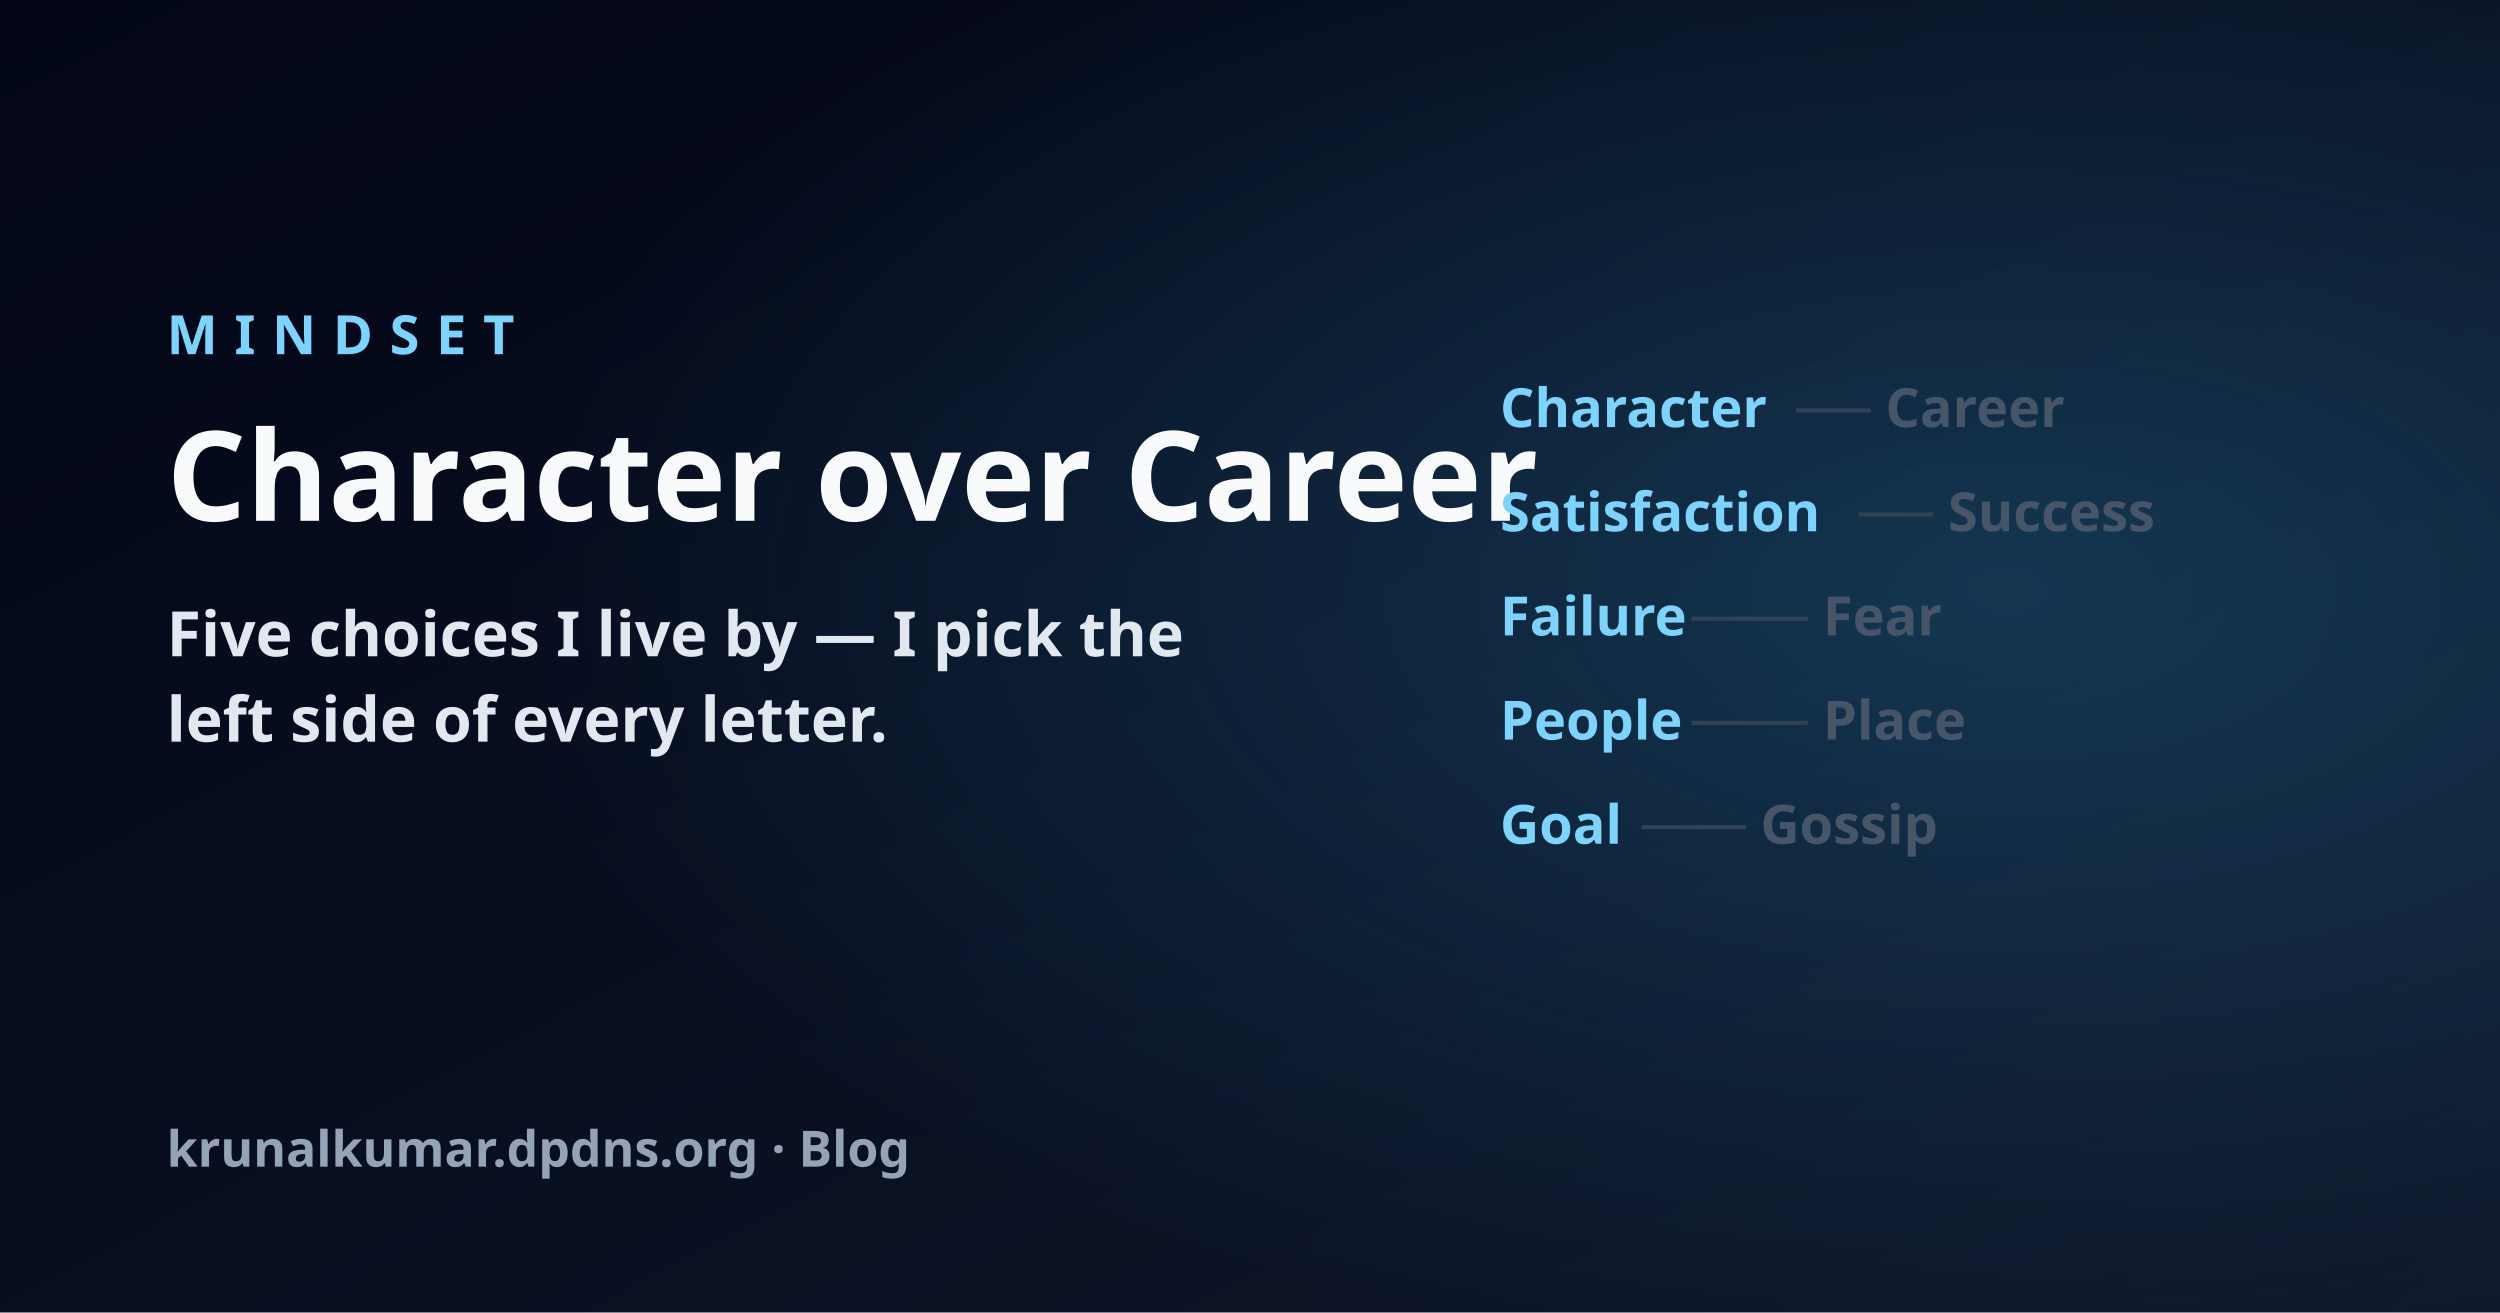
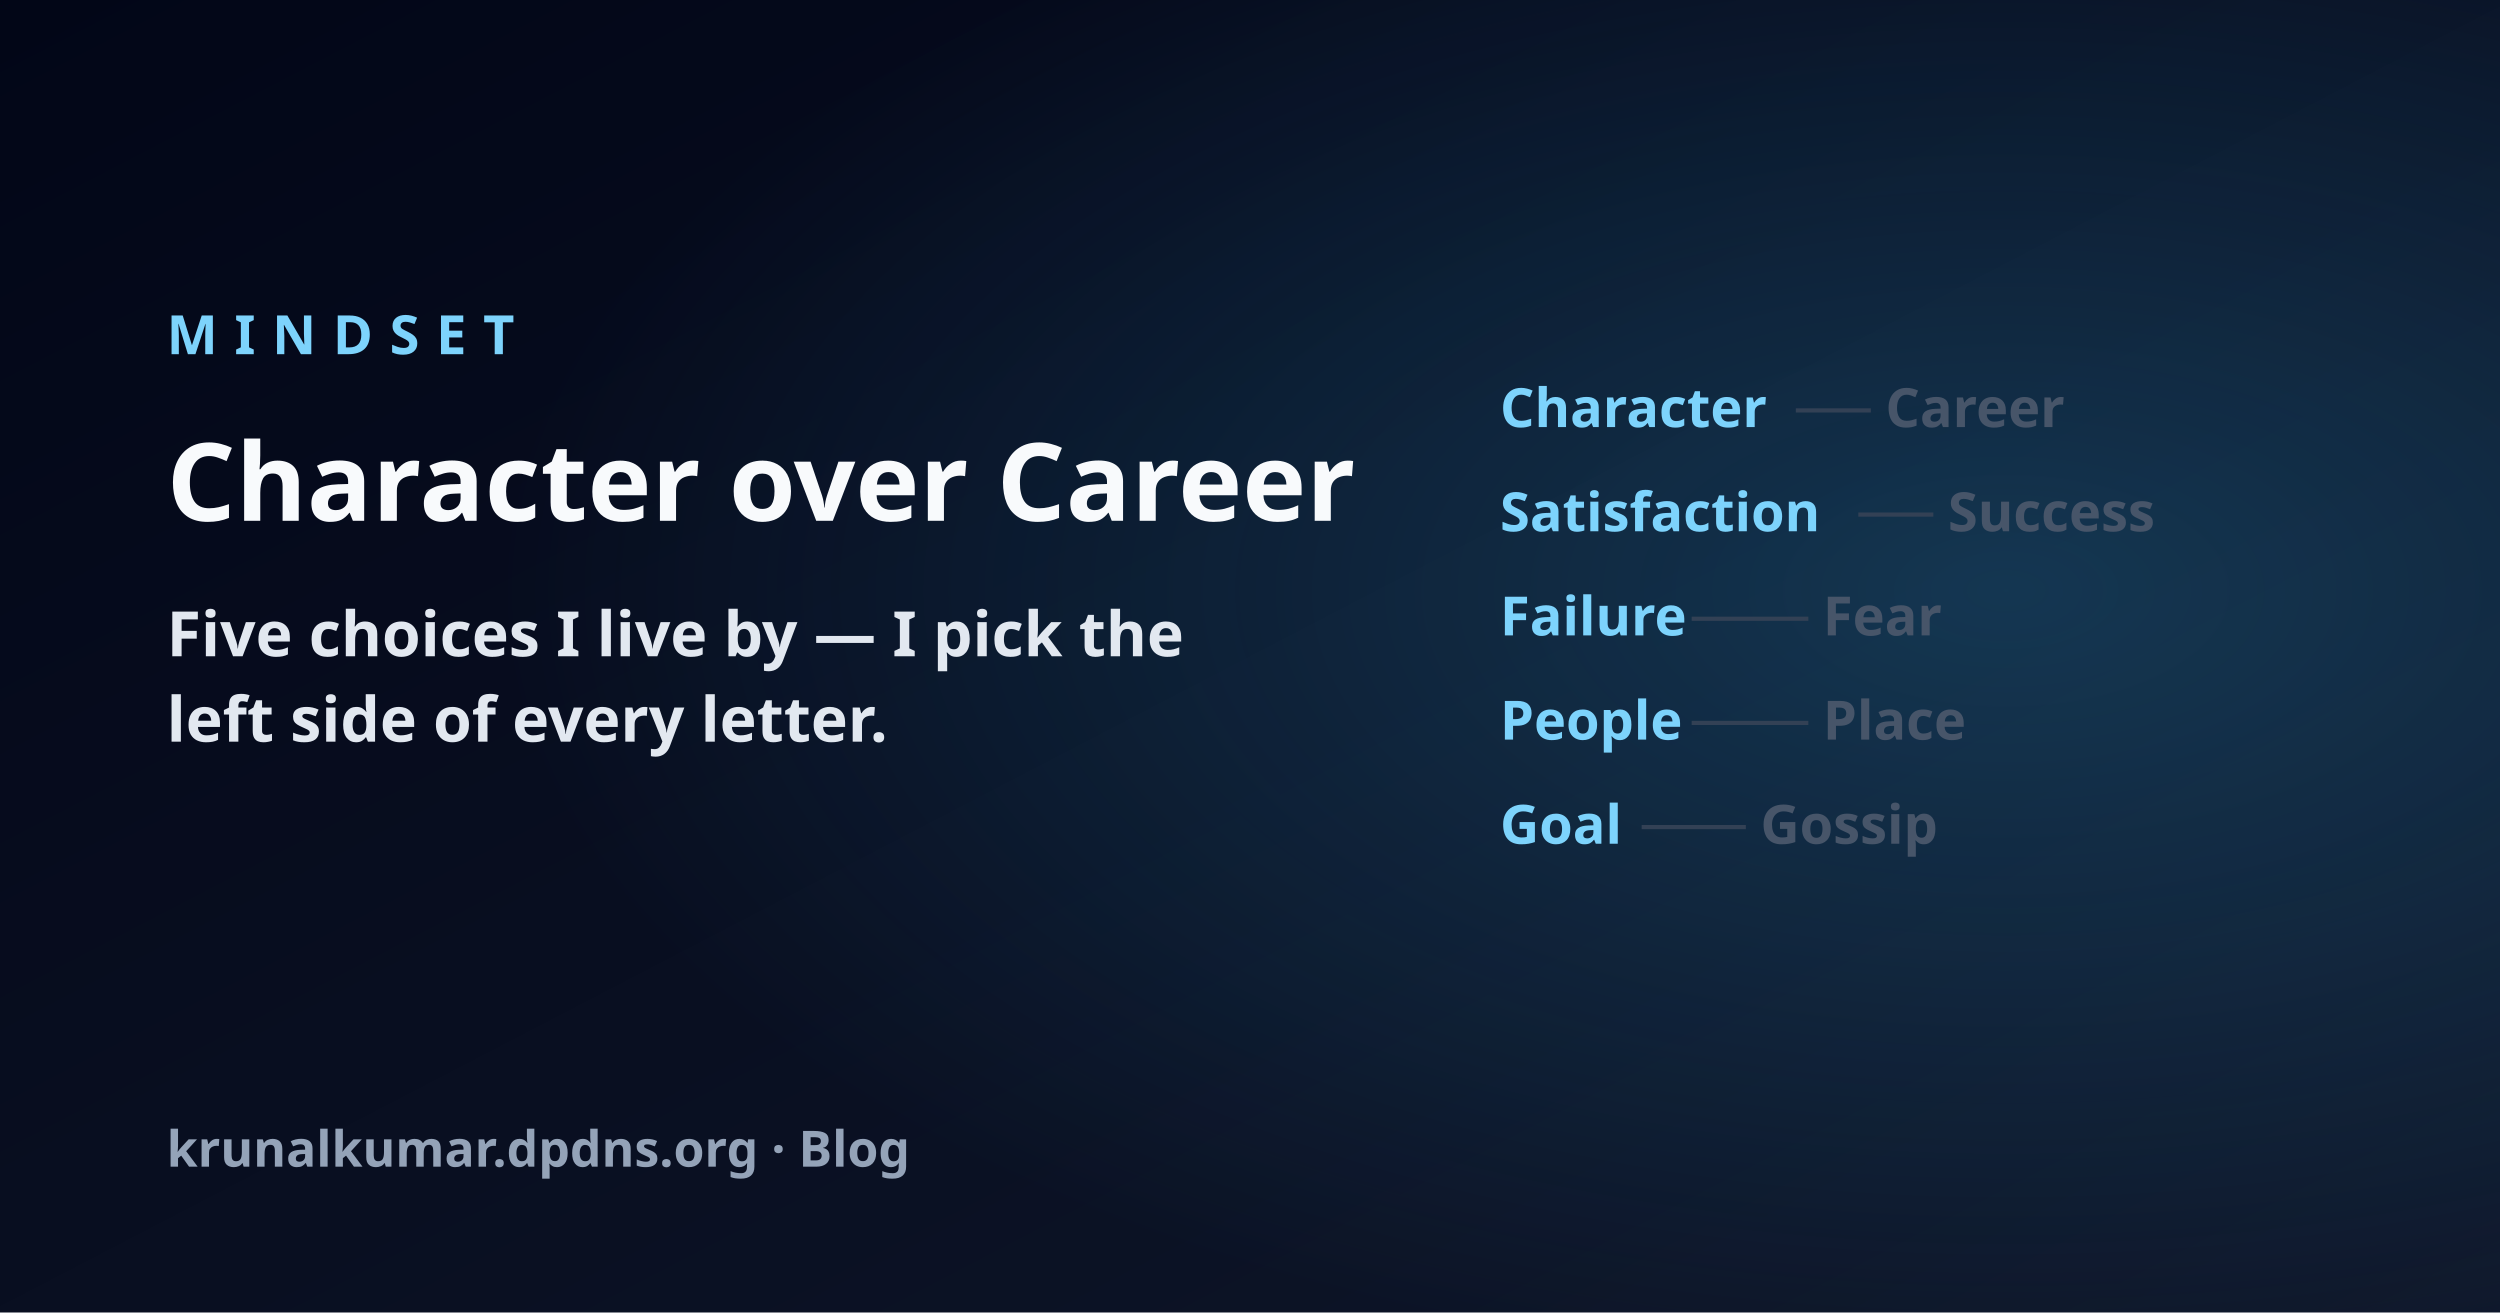
<svg xmlns="http://www.w3.org/2000/svg" viewBox="0 0 1200 630" role="img" aria-label="Cover image: Character over Career — the five choices I live by, choosing the left side of each letter">
  <defs>
    <linearGradient id="bg" x1="0" y1="0" x2="1" y2="1">
      <stop offset="0" stop-color="#020617" />
      <stop offset="1" stop-color="#0f172a" />
    </linearGradient>
    <radialGradient id="glow" cx="0.8" cy="0.45" r="0.6">
      <stop offset="0" stop-color="#38bdf8" stop-opacity="0.22" />
      <stop offset="1" stop-color="#38bdf8" stop-opacity="0" />
    </radialGradient>
  </defs>
  <rect width="1200" height="630" fill="url(#bg)" />
  <rect width="1200" height="630" fill="url(#glow)" />
  <g font-family="'Segoe UI', Tahoma, sans-serif">
    <text x="80" y="170" fill="#7dd3fc" font-size="26" font-weight="800" letter-spacing="8">MINDSET</text>
-     <text x="80" y="250" fill="#f8fafc" font-size="60" font-weight="800">Character over Career</text>
+     <text x="80" y="250" fill="#f8fafc" font-size="52" font-weight="800">Character over Career</text>
    <text x="80" y="315" fill="#e2e8f0" font-size="30" font-weight="600">Five choices I live by — I pick the</text>
    <text x="80" y="356" fill="#e2e8f0" font-size="30" font-weight="600">left side of every letter.</text>
    <text x="80" y="560" fill="#94a3b8" font-size="24" font-weight="700">krunalkumar.dpdns.org · Blog</text>
    <g font-size="26" font-weight="700">
      <text x="720" y="205" fill="#7dd3fc">Character</text>
      <text x="905" y="205" fill="#475569" font-weight="600">Career</text>
      <text x="720" y="255" fill="#7dd3fc">Satisfaction</text>
      <text x="935" y="255" fill="#475569" font-weight="600">Success</text>
      <text x="720" y="305" fill="#7dd3fc">Failure</text>
      <text x="875" y="305" fill="#475569" font-weight="600">Fear</text>
      <text x="720" y="355" fill="#7dd3fc">People</text>
      <text x="875" y="355" fill="#475569" font-weight="600">Place</text>
      <text x="720" y="405" fill="#7dd3fc">Goal</text>
      <text x="845" y="405" fill="#475569" font-weight="600">Gossip</text>
    </g>
    <g stroke="#334155" stroke-width="2">
      <line x1="862" y1="197" x2="898" y2="197" />
      <line x1="892" y1="247" x2="928" y2="247" />
      <line x1="812" y1="297" x2="868" y2="297" />
      <line x1="812" y1="347" x2="868" y2="347" />
      <line x1="788" y1="397" x2="838" y2="397" />
    </g>
  </g>
</svg>
